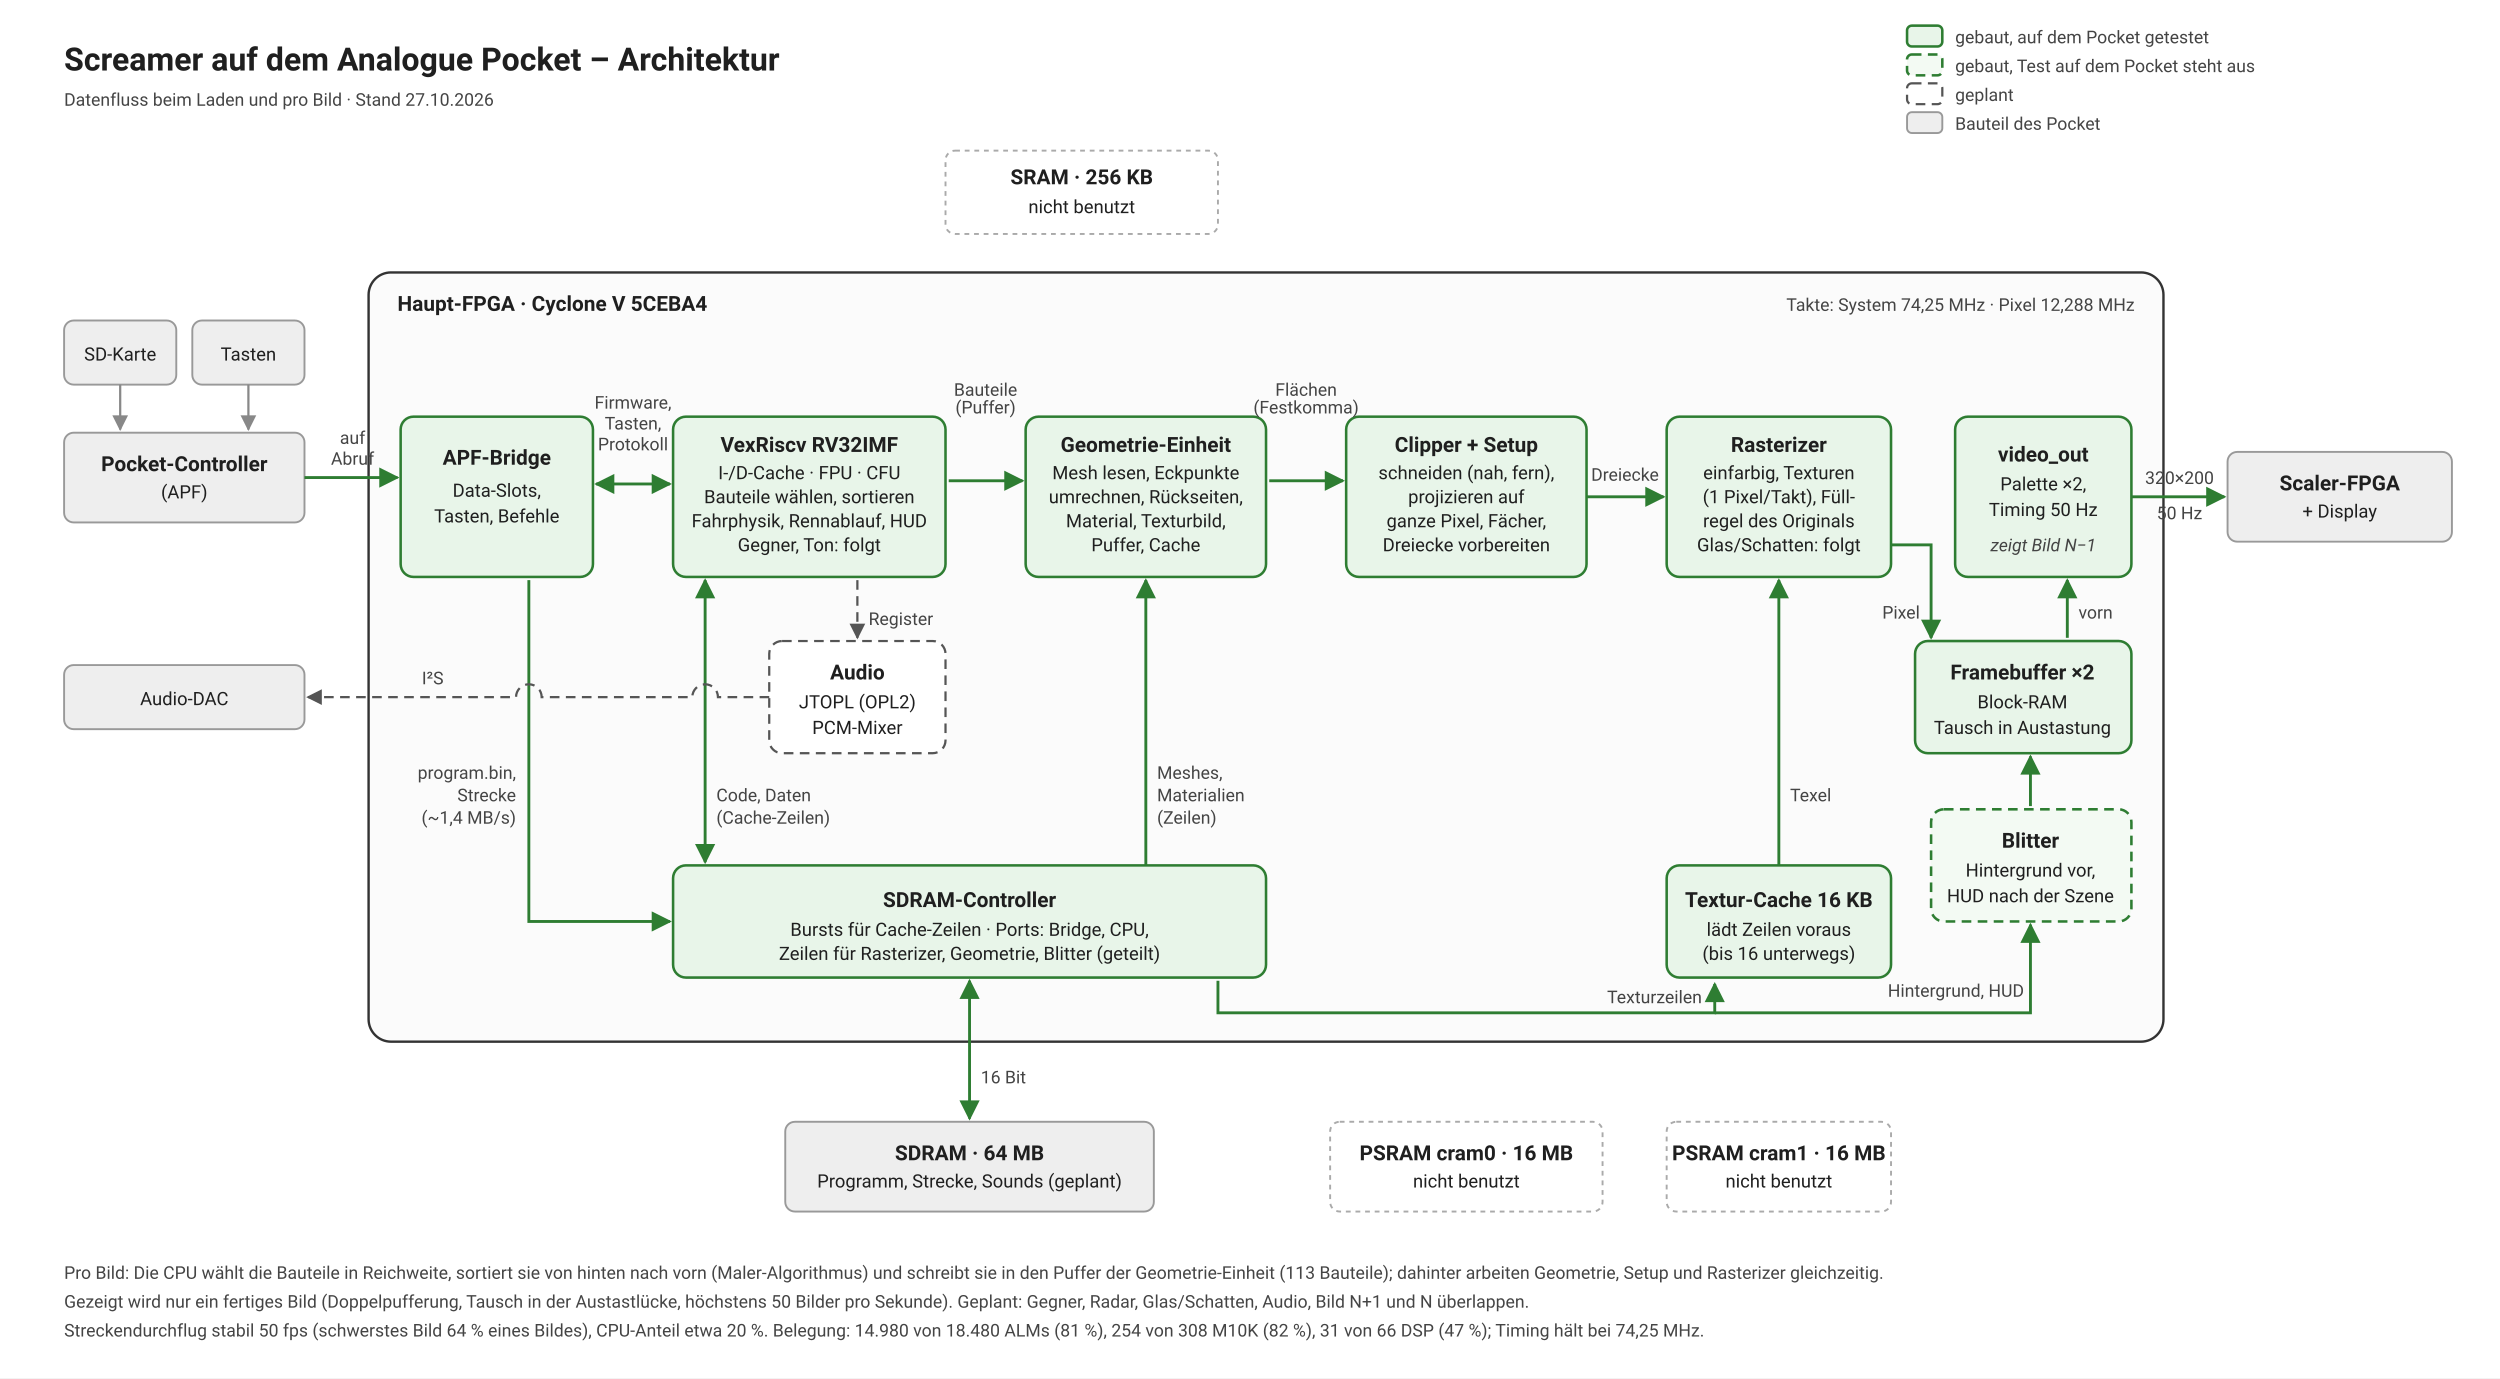
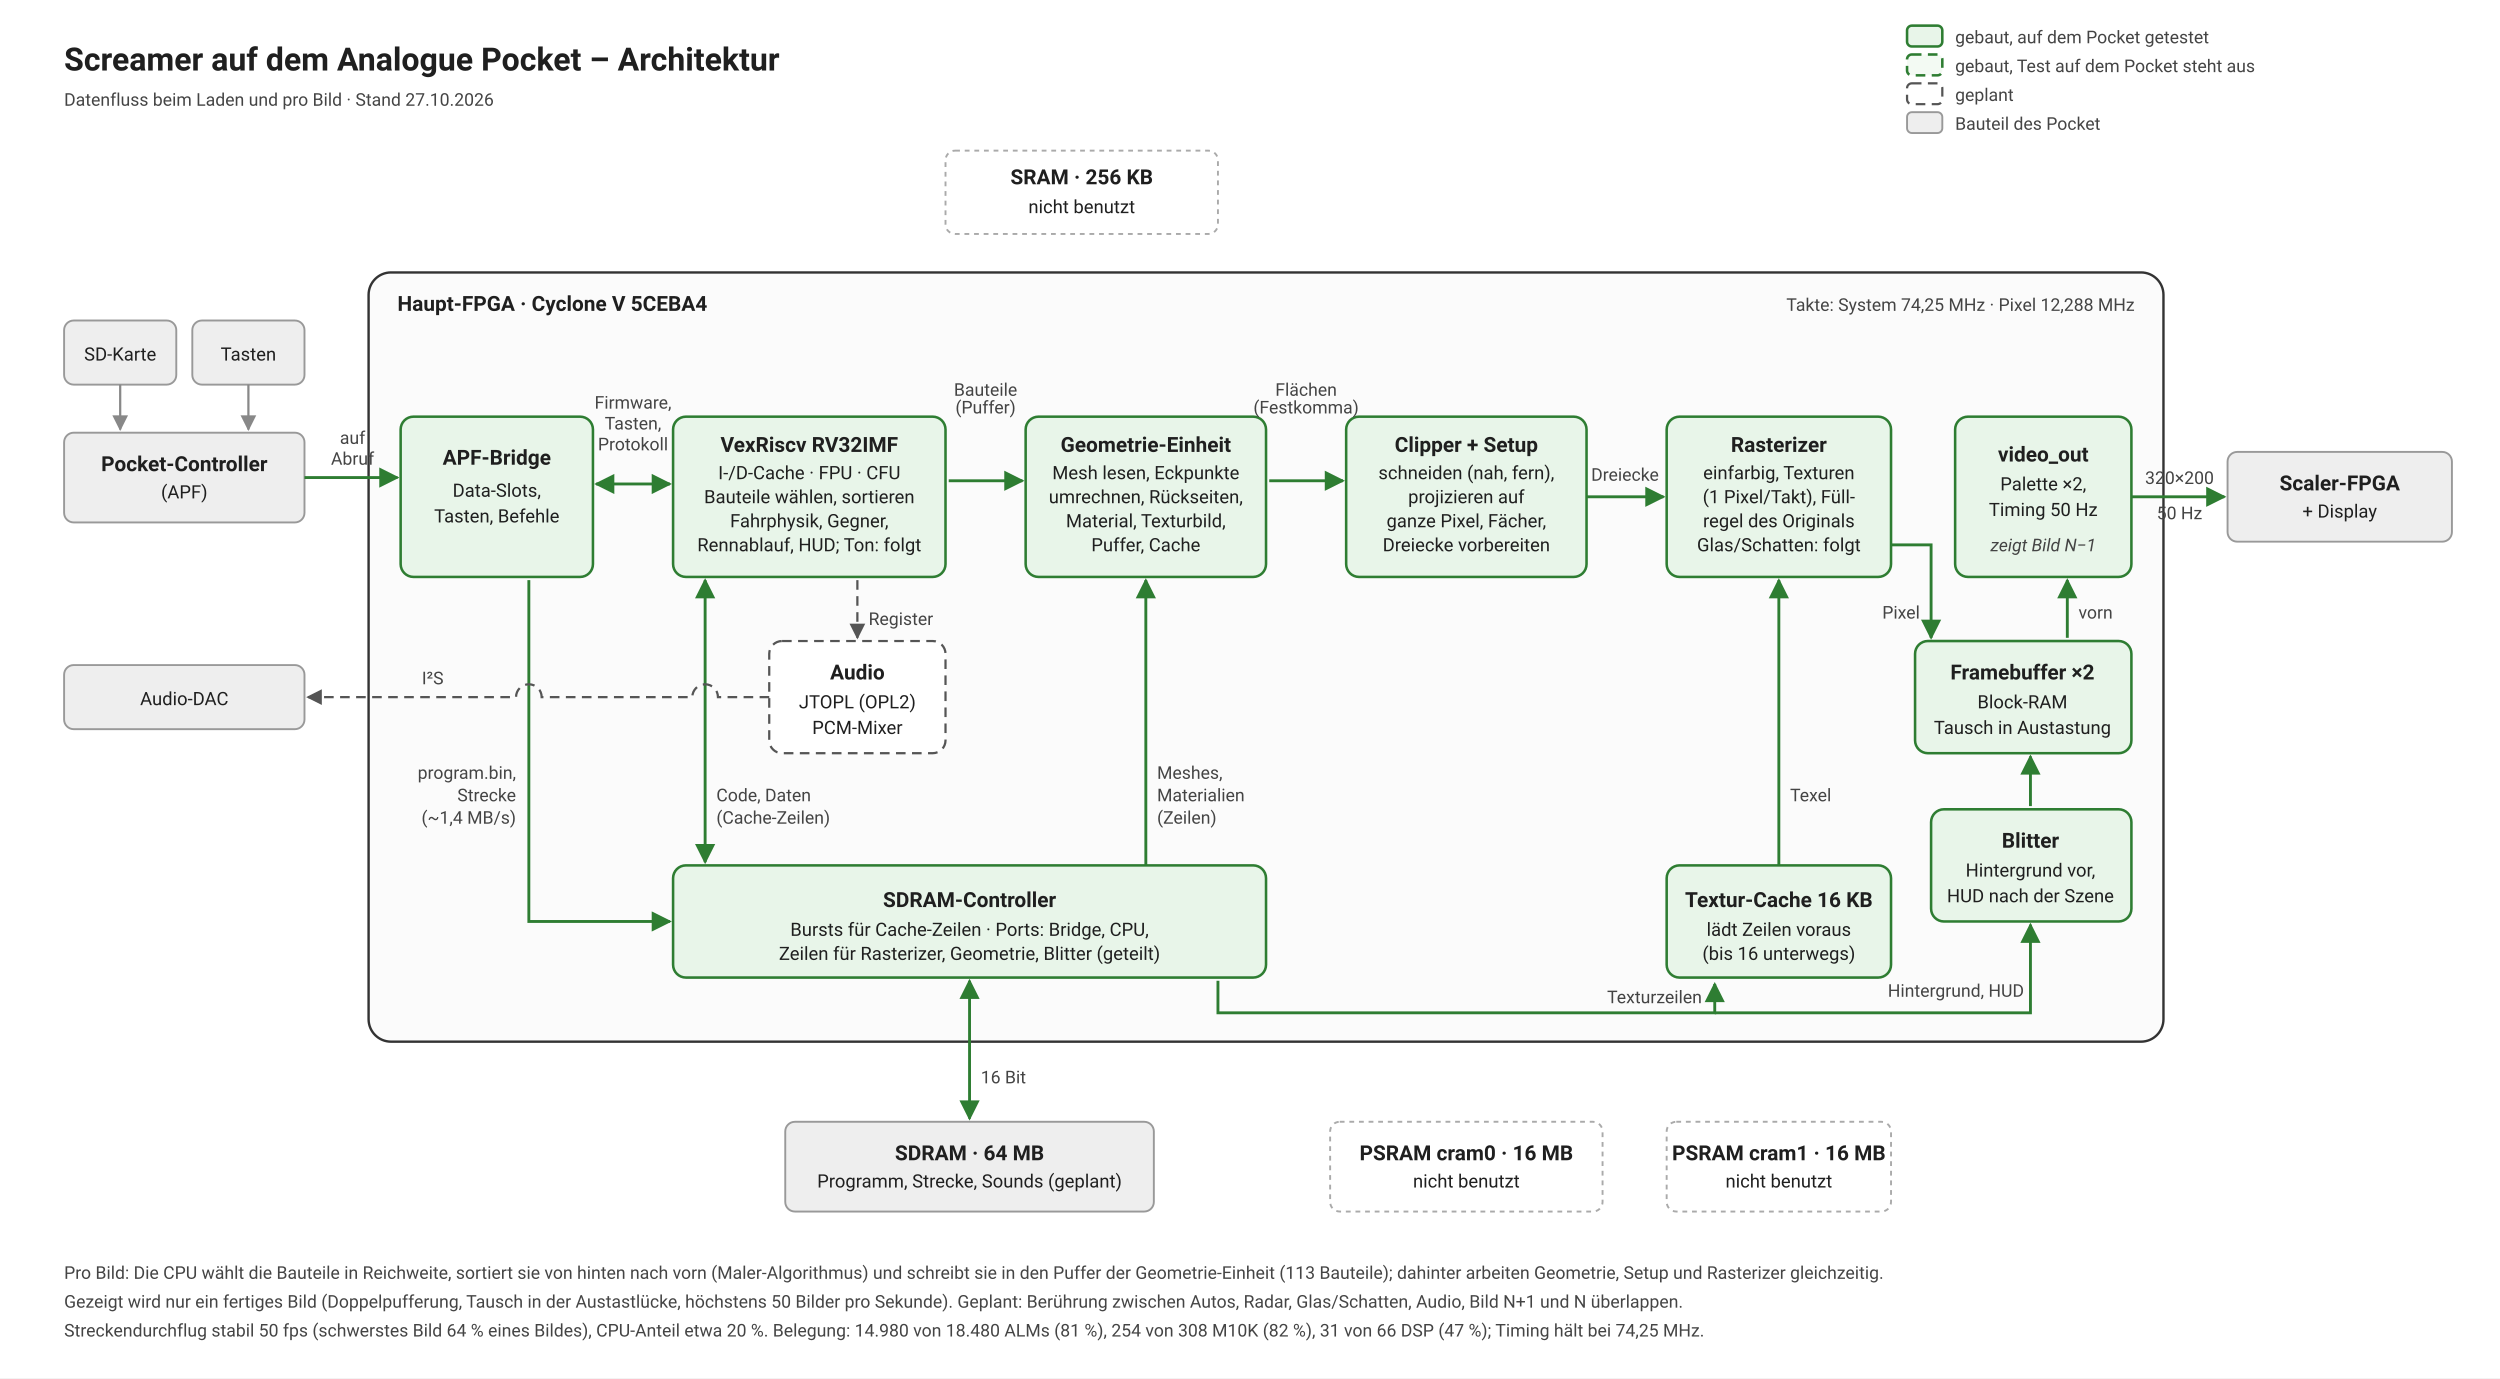
<svg xmlns="http://www.w3.org/2000/svg" viewBox="0 0 1560 860" width="1560" height="860" role="img" aria-label="Architektur: Die CPU wählt und sortiert die Bauteile der Strecke und schreibt je Bauteil seine Lage in Register der Geometrie-Einheit. Die liest das Mesh aus dem SDRAM, rechnet die Eckpunkte in Kamerasicht um, lässt Rückseiten weg und gibt die Flächen an Clipper und Setup-Einheit, die schneiden, projizieren und die Dreiecke für den Rasterizer vorbereiten. Der Rasterizer liest Texturen über einen Cache aus dem SDRAM, der fehlende Zeilen schon vor einer Warteschlange anfordert, und schreibt in den hinteren der beiden Framebuffer im Block-RAM; video_out zeigt den vorderen mit 50 Hz, getauscht wird in der Austastlücke. Programm und Strecke lädt der Pocket auf Anforderung über die APF-Bridge in den SDRAM.">
  <defs>
    <marker id="built" viewBox="0 0 10 10" refX="9" refY="5" markerWidth="7" markerHeight="7" orient="auto-start-reverse">
      <path d="M0,0 L10,5 L0,10 z" fill="#2e7d32" />
    </marker>
    <marker id="plan" viewBox="0 0 10 10" refX="9" refY="5" markerWidth="7" markerHeight="7" orient="auto-start-reverse">
      <path d="M0,0 L10,5 L0,10 z" fill="#555555" />
    </marker>
    <marker id="ext" viewBox="0 0 10 10" refX="9" refY="5" markerWidth="7" markerHeight="7" orient="auto-start-reverse">
      <path d="M0,0 L10,5 L0,10 z" fill="#888888" />
    </marker>
  </defs>
  <style>
    text { font-family: system-ui, -apple-system, "Segoe UI", Roboto, Helvetica, Arial, sans-serif; fill: #1f1f1f; }
    .h { font-size: 20px; font-weight: 700; }
    .t { font-size: 13px; font-weight: 600; }
    .b { font-size: 11.5px; }
    .p { font-size: 11px; font-style: italic; fill: #444444; }
    .l { font-size: 11px; fill: #444444; }
    .c { text-anchor: middle; }
    .r { text-anchor: end; }
    .built { fill: #e8f5e9; stroke: #2e7d32; stroke-width: 1.6; }
    .fresh { fill: #f3faf3; stroke: #2e7d32; stroke-width: 1.6; stroke-dasharray: 6 4; }
    .plan { fill: #ffffff; stroke: #555555; stroke-width: 1.4; stroke-dasharray: 6 4; }
    .ext { fill: #eeeeee; stroke: #999999; stroke-width: 1.2; }
    .free { fill: #ffffff; stroke: #aaaaaa; stroke-width: 1.2; stroke-dasharray: 3 3; }
    .wb { fill: none; stroke: #2e7d32; stroke-width: 1.8; }
    .wf { fill: none; stroke: #2e7d32; stroke-width: 1.8; stroke-dasharray: 6 4; }
    .wp { fill: none; stroke: #555555; stroke-width: 1.4; stroke-dasharray: 6 4; }
    .we { fill: none; stroke: #888888; stroke-width: 1.4; }
  </style>
  <rect width="1560" height="860" fill="#ffffff" />
  <text x="40" y="44" class="h">Screamer auf dem Analogue Pocket – Architektur</text>
  <text x="40" y="66" class="l">Datenfluss beim Laden und pro Bild · Stand 27.10.2026</text>
  <rect x="1190" y="16" width="22" height="13" rx="3" class="built" />
  <text x="1220" y="27" class="l">gebaut, auf dem Pocket getestet</text>
  <rect x="1190" y="34" width="22" height="13" rx="3" class="fresh" />
  <text x="1220" y="45" class="l">gebaut, Test auf dem Pocket steht aus</text>
  <rect x="1190" y="52" width="22" height="13" rx="3" class="plan" />
  <text x="1220" y="63" class="l">geplant</text>
  <rect x="1190" y="70" width="22" height="13" rx="3" class="ext" />
  <text x="1220" y="81" class="l">Bauteil des Pocket</text>
  <rect x="590" y="94" width="170" height="52" rx="6" class="free" />
  <text x="675" y="115" class="t c" fill="#666666">SRAM · 256 KB</text>
  <text x="675" y="133" class="b c">nicht benutzt</text>
  <rect x="40" y="200" width="70" height="40" rx="6" class="ext" />
  <text x="75" y="225" class="b c">SD-Karte</text>
  <rect x="120" y="200" width="70" height="40" rx="6" class="ext" />
  <text x="155" y="225" class="b c">Tasten</text>
  <path d="M75,240 V268" class="we" marker-end="url(#ext)" />
  <path d="M155,240 V268" class="we" marker-end="url(#ext)" />
  <rect x="40" y="270" width="150" height="56" rx="6" class="ext" />
  <text x="115" y="294" class="t c">Pocket-Controller</text>
  <text x="115" y="311" class="b c">(APF)</text>
  <rect x="40" y="415" width="150" height="40" rx="6" class="ext" />
  <text x="115" y="440" class="b c">Audio-DAC</text>
  <rect x="1390" y="282" width="140" height="56" rx="6" class="ext" />
  <text x="1460" y="306" class="t c">Scaler-FPGA</text>
  <text x="1460" y="323" class="b c">+ Display</text>
  <rect x="230" y="170" width="1120" height="480" rx="14" fill="#fbfbfb" stroke="#333333" stroke-width="1.5" />
  <text x="248" y="194" class="t">Haupt-FPGA · Cyclone V 5CEBA4</text>
  <text x="1332" y="194" class="l r">Takte: System 74,25 MHz · Pixel 12,288 MHz</text>
  <rect x="250" y="260" width="120" height="100" rx="8" class="built" />
  <text x="310" y="290" class="t c">APF-Bridge</text>
  <text x="310" y="310" class="b c">Data-Slots,</text>
  <text x="310" y="326" class="b c">Tasten, Befehle</text>
  <rect x="420" y="260" width="170" height="100" rx="8" class="built" />
  <text x="505" y="282" class="t c">VexRiscv RV32IMF</text>
  <text x="505" y="299" class="b c">I-/D-Cache · FPU · CFU</text>
  <text x="505" y="314" class="b c">Bauteile wählen, sortieren</text>
-   <text x="505" y="329" class="b c">Fahrphysik, Rennablauf, HUD</text>
-   <text x="505" y="344" class="b c">Gegner, Ton: folgt</text>
+   <text x="505" y="329" class="b c">Fahrphysik, Gegner,</text>
+   <text x="505" y="344" class="b c">Rennablauf, HUD; Ton: folgt</text>
  <rect x="640" y="260" width="150" height="100" rx="8" class="built" />
  <text x="715" y="282" class="t c">Geometrie-Einheit</text>
  <text x="715" y="299" class="b c">Mesh lesen, Eckpunkte</text>
  <text x="715" y="314" class="b c">umrechnen, Rückseiten,</text>
  <text x="715" y="329" class="b c">Material, Texturbild,</text>
  <text x="715" y="344" class="b c">Puffer, Cache</text>
  <rect x="840" y="260" width="150" height="100" rx="8" class="built" />
  <text x="915" y="282" class="t c">Clipper + Setup</text>
  <text x="915" y="299" class="b c">schneiden (nah, fern),</text>
  <text x="915" y="314" class="b c">projizieren auf</text>
  <text x="915" y="329" class="b c">ganze Pixel, Fächer,</text>
  <text x="915" y="344" class="b c">Dreiecke vorbereiten</text>
  <rect x="1040" y="260" width="140" height="100" rx="8" class="built" />
  <text x="1110" y="282" class="t c">Rasterizer</text>
  <text x="1110" y="299" class="b c">einfarbig, Texturen</text>
  <text x="1110" y="314" class="b c">(1 Pixel/Takt), Füll-</text>
  <text x="1110" y="329" class="b c">regel des Originals</text>
  <text x="1110" y="344" class="b c">Glas/Schatten: folgt</text>
  <rect x="1220" y="260" width="110" height="100" rx="8" class="built" />
  <text x="1275" y="288" class="t c">video_out</text>
  <text x="1275" y="306" class="b c">Palette ×2,</text>
  <text x="1275" y="322" class="b c">Timing 50 Hz</text>
  <text x="1275" y="344" class="p c">zeigt Bild N−1</text>
  <rect x="480" y="400" width="110" height="70" rx="8" class="plan" />
  <text x="535" y="424" class="t c">Audio</text>
  <text x="535" y="442" class="b c">JTOPL (OPL2)</text>
  <text x="535" y="458" class="b c">PCM-Mixer</text>
-   <rect x="1205" y="505" width="125" height="70" rx="8" class="fresh" />
+   <rect x="1205" y="505" width="125" height="70" rx="8" class="built" />
  <text x="1267" y="529" class="t c">Blitter</text>
  <text x="1267" y="547" class="b c">Hintergrund vor,</text>
  <text x="1267" y="563" class="b c">HUD nach der Szene</text>
  <path d="M1267,503 V472" class="wb" marker-end="url(#built)" />
  <path d="M1070,632 H1267 V577" class="wb" marker-end="url(#built)" />
  <text x="1178" y="622" class="l">Hintergrund, HUD</text>
  <rect x="1195" y="400" width="135" height="70" rx="8" class="built" />
  <text x="1262" y="424" class="t c">Framebuffer ×2</text>
  <text x="1262" y="442" class="b c">Block-RAM</text>
  <text x="1262" y="458" class="b c">Tausch in Austastung</text>
  <rect x="420" y="540" width="370" height="70" rx="8" class="built" />
  <text x="605" y="566" class="t c">SDRAM-Controller</text>
  <text x="605" y="584" class="b c">Bursts für Cache-Zeilen · Ports: Bridge, CPU,</text>
  <text x="605" y="599" class="b c">Zeilen für Rasterizer, Geometrie, Blitter (geteilt)</text>
  <rect x="1040" y="540" width="140" height="70" rx="8" class="built" />
  <text x="1110" y="566" class="t c">Textur-Cache 16 KB</text>
  <text x="1110" y="584" class="b c">lädt Zeilen voraus</text>
  <text x="1110" y="599" class="b c">(bis 16 unterwegs)</text>
  <rect x="490" y="700" width="230" height="56" rx="6" class="ext" />
  <text x="605" y="724" class="t c">SDRAM · 64 MB</text>
  <text x="605" y="741" class="b c">Programm, Strecke, Sounds (geplant)</text>
  <rect x="830" y="700" width="170" height="56" rx="6" class="free" />
  <text x="915" y="724" class="t c" fill="#666666">PSRAM cram0 · 16 MB</text>
  <text x="915" y="741" class="b c">nicht benutzt</text>
  <rect x="1040" y="700" width="140" height="56" rx="6" class="free" />
  <text x="1110" y="724" class="t c" fill="#666666">PSRAM cram1 · 16 MB</text>
  <text x="1110" y="741" class="b c">nicht benutzt</text>
  <path d="M190,298 H248" class="wb" marker-end="url(#built)" />
  <text x="220" y="277" class="l c">auf</text>
  <text x="220" y="290" class="l c">Abruf</text>
  <path d="M372,302 H418" class="wb" marker-start="url(#built)" marker-end="url(#built)" />
  <text x="395" y="255" class="l c">Firmware,</text>
  <text x="395" y="268" class="l c">Tasten,</text>
  <text x="395" y="281" class="l c">Protokoll</text>
  <path d="M330,362 V575 H418" class="wb" marker-end="url(#built)" />
  <text x="322" y="486" class="l r">program.bin,</text>
  <text x="322" y="500" class="l r">Strecke</text>
  <text x="322" y="514" class="l r">(~1,4 MB/s)</text>
  <path d="M990,310 H1038" class="wb" marker-end="url(#built)" />
  <text x="1014" y="300" class="l c">Dreiecke</text>
  <path d="M1180,340 H1205 V398" class="wb" marker-end="url(#built)" />
  <text x="1198" y="386" class="l r">Pixel</text>
  <path d="M1290,398 V362" class="wb" marker-end="url(#built)" />
  <text x="1297" y="386" class="l">vorn</text>
  <path d="M1330,310 H1388" class="wb" marker-end="url(#built)" />
  <text x="1360" y="302" class="l c">320×200</text>
  <text x="1360" y="324" class="l c">50 Hz</text>
  <path d="M440,362 V538" class="wb" marker-start="url(#built)" marker-end="url(#built)" />
  <text x="447" y="500" class="l">Code, Daten</text>
  <text x="447" y="514" class="l">(Cache-Zeilen)</text>
  <path d="M1110,540 V362" class="wb" marker-end="url(#built)" />
  <text x="1117" y="500" class="l">Texel</text>
  <path d="M760,612 V632 H1070 V614" class="wb" marker-end="url(#built)" />
  <text x="1062" y="626" class="l r">Texturzeilen</text>
  <path d="M605,612 V698" class="wb" marker-start="url(#built)" marker-end="url(#built)" />
  <text x="612" y="676" class="l">16 Bit</text>
  <path d="M592,300 H638" class="wb" marker-end="url(#built)" />
  <text x="615" y="247" class="l c">Bauteile</text>
  <text x="615" y="258" class="l c">(Puffer)</text>
  <path d="M792,300 H838" class="wb" marker-end="url(#built)" />
  <text x="815" y="247" class="l c">Flächen</text>
  <text x="815" y="258" class="l c">(Festkomma)</text>
  <path d="M715,540 V362" class="wb" marker-end="url(#built)" />
  <text x="722" y="486" class="l">Meshes,</text>
  <text x="722" y="500" class="l">Materialien</text>
  <text x="722" y="514" class="l">(Zeilen)</text>
  <path d="M535,362 V398" class="wp" marker-end="url(#plan)" />
  <text x="542" y="390" class="l">Register</text>
  <path d="M480,435 H448 A8,8 0 0 0 432,435 H338 A8,8 0 0 0 322,435 H192" class="wp" marker-end="url(#plan)" />
  <text x="270" y="427" class="l c">I²S</text>
  <text x="40" y="798" class="l">Pro Bild: Die CPU wählt die Bauteile in Reichweite, sortiert sie von hinten nach vorn (Maler-Algorithmus) und schreibt sie in den Puffer der Geometrie-Einheit (113 Bauteile); dahinter arbeiten Geometrie, Setup und Rasterizer gleichzeitig.</text>
-   <text x="40" y="816" class="l">Gezeigt wird nur ein fertiges Bild (Doppelpufferung, Tausch in der Austastlücke, höchstens 50 Bilder pro Sekunde). Geplant: Gegner, Radar, Glas/Schatten, Audio, Bild N+1 und N überlappen.</text>
+   <text x="40" y="816" class="l">Gezeigt wird nur ein fertiges Bild (Doppelpufferung, Tausch in der Austastlücke, höchstens 50 Bilder pro Sekunde). Geplant: Berührung zwischen Autos, Radar, Glas/Schatten, Audio, Bild N+1 und N überlappen.</text>
  <text x="40" y="834" class="l">Streckendurchflug stabil 50 fps (schwerstes Bild 64 % eines Bildes), CPU-Anteil etwa 20 %. Belegung: 14.980 von 18.480 ALMs (81 %), 254 von 308 M10K (82 %), 31 von 66 DSP (47 %); Timing hält bei 74,25 MHz.</text>
</svg>
